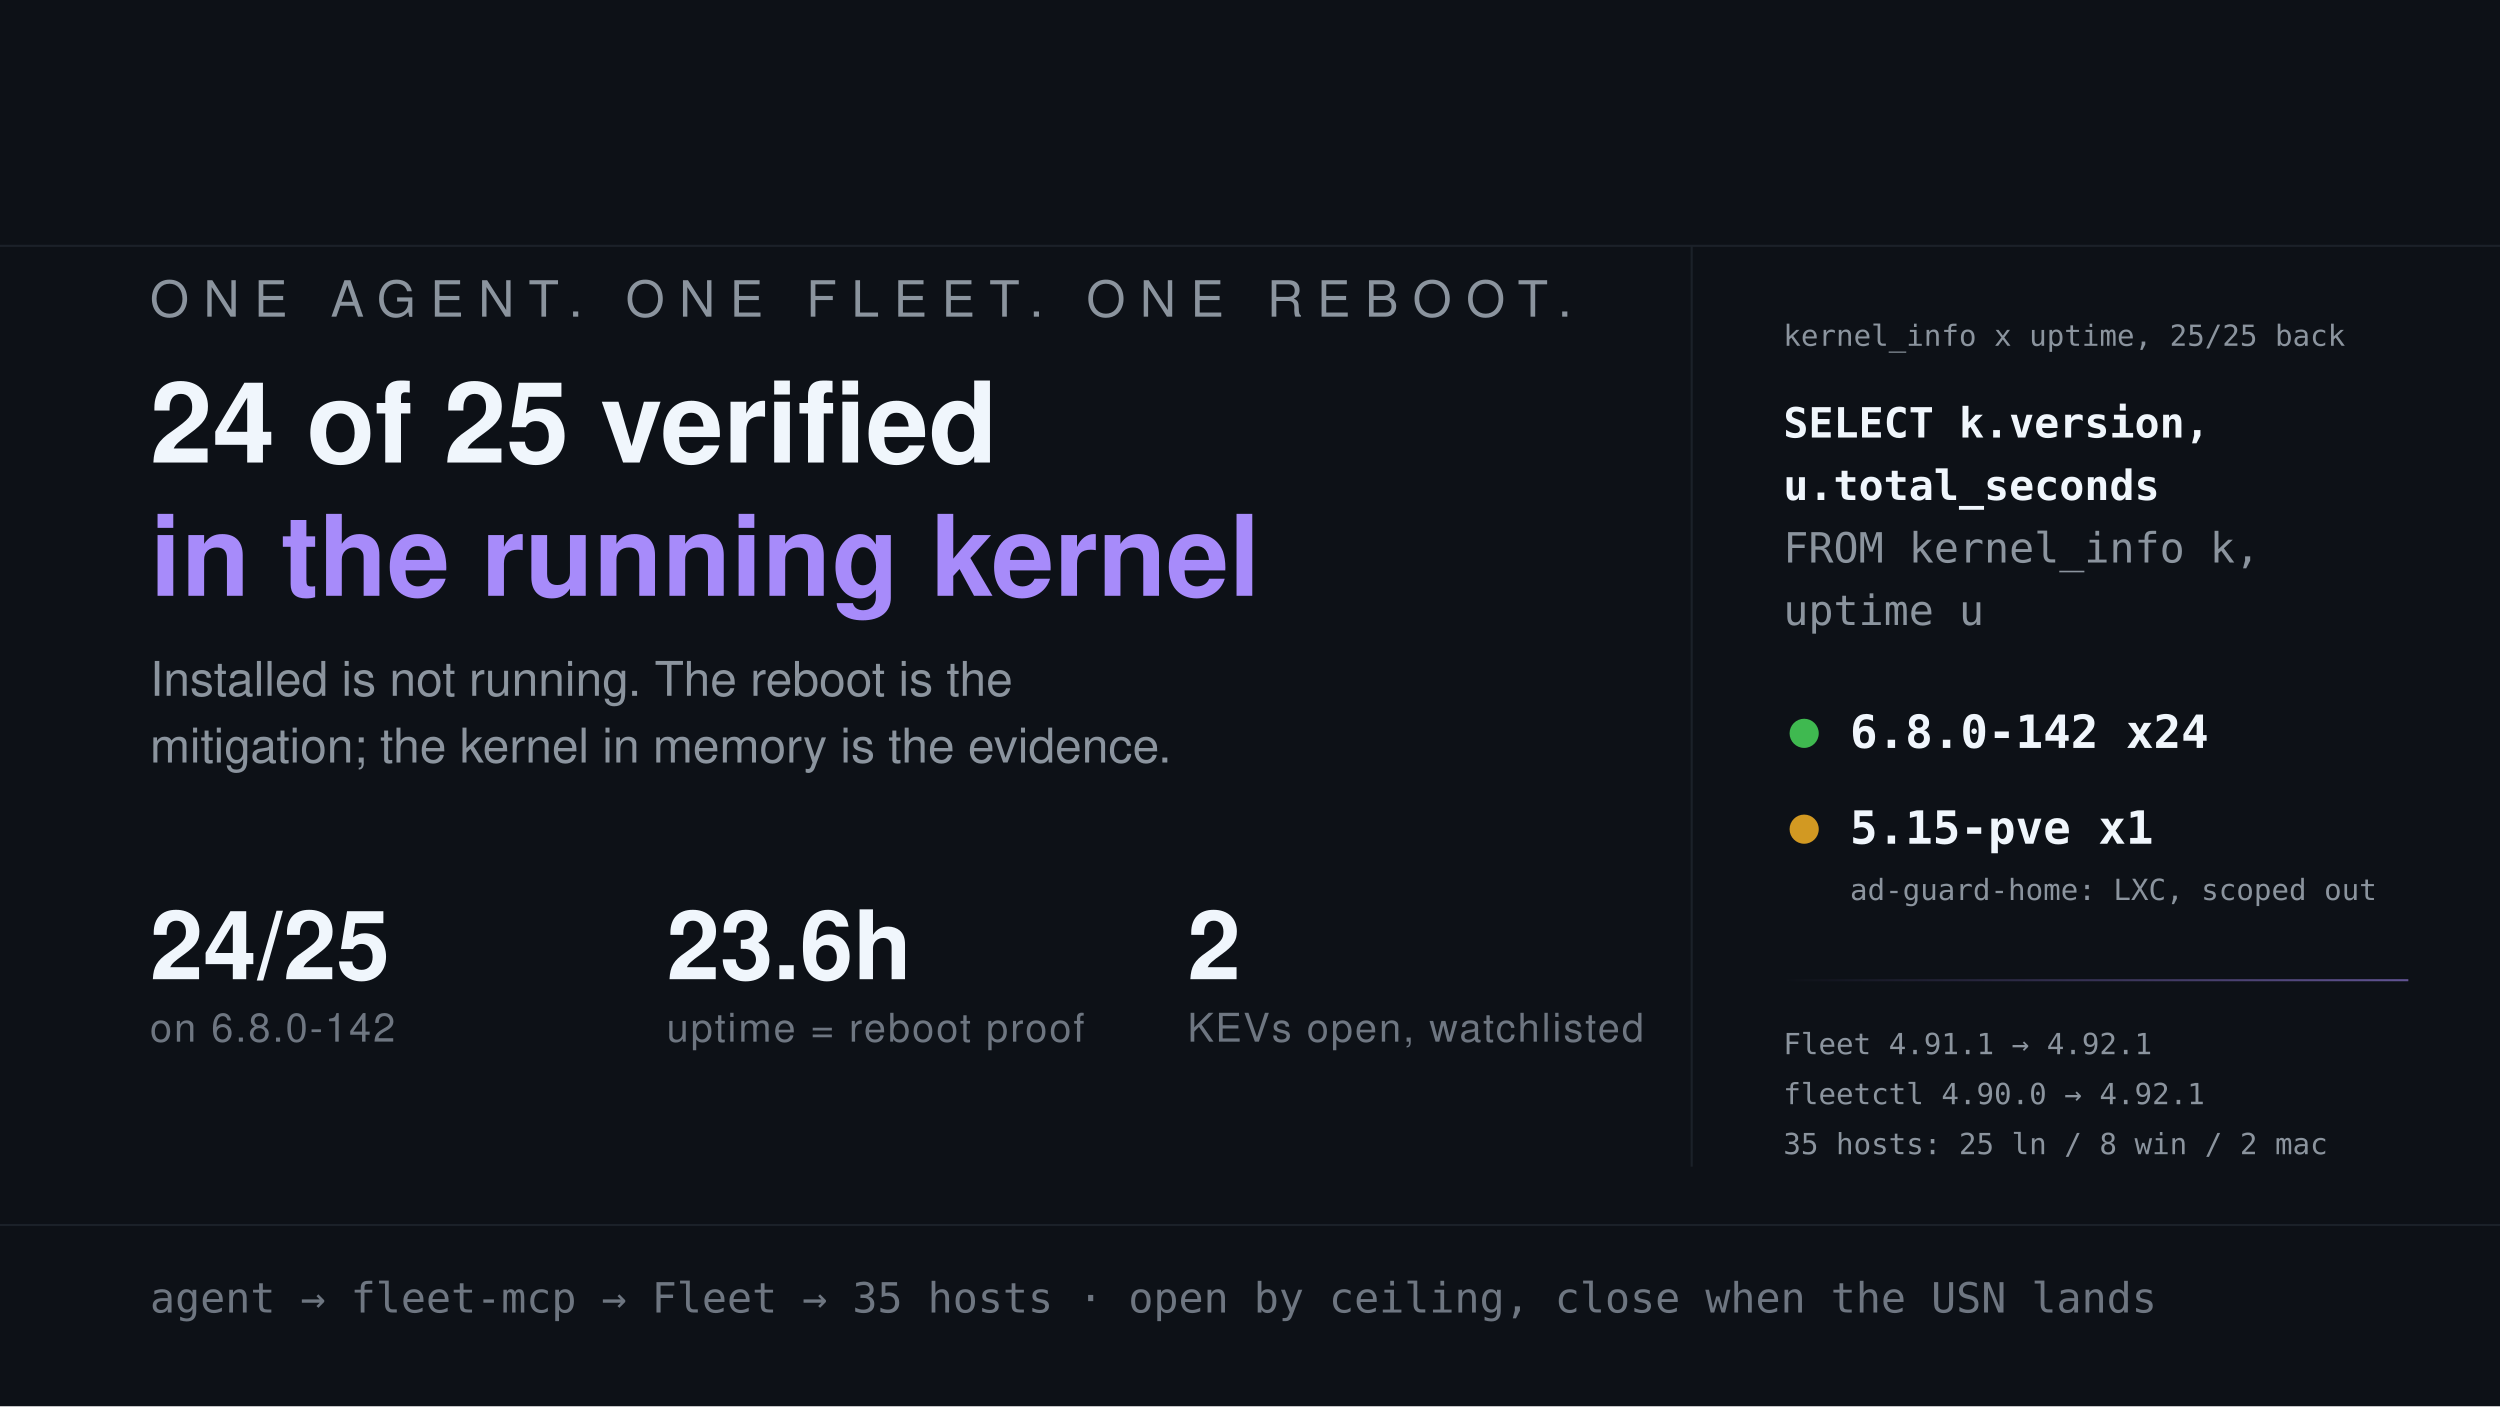
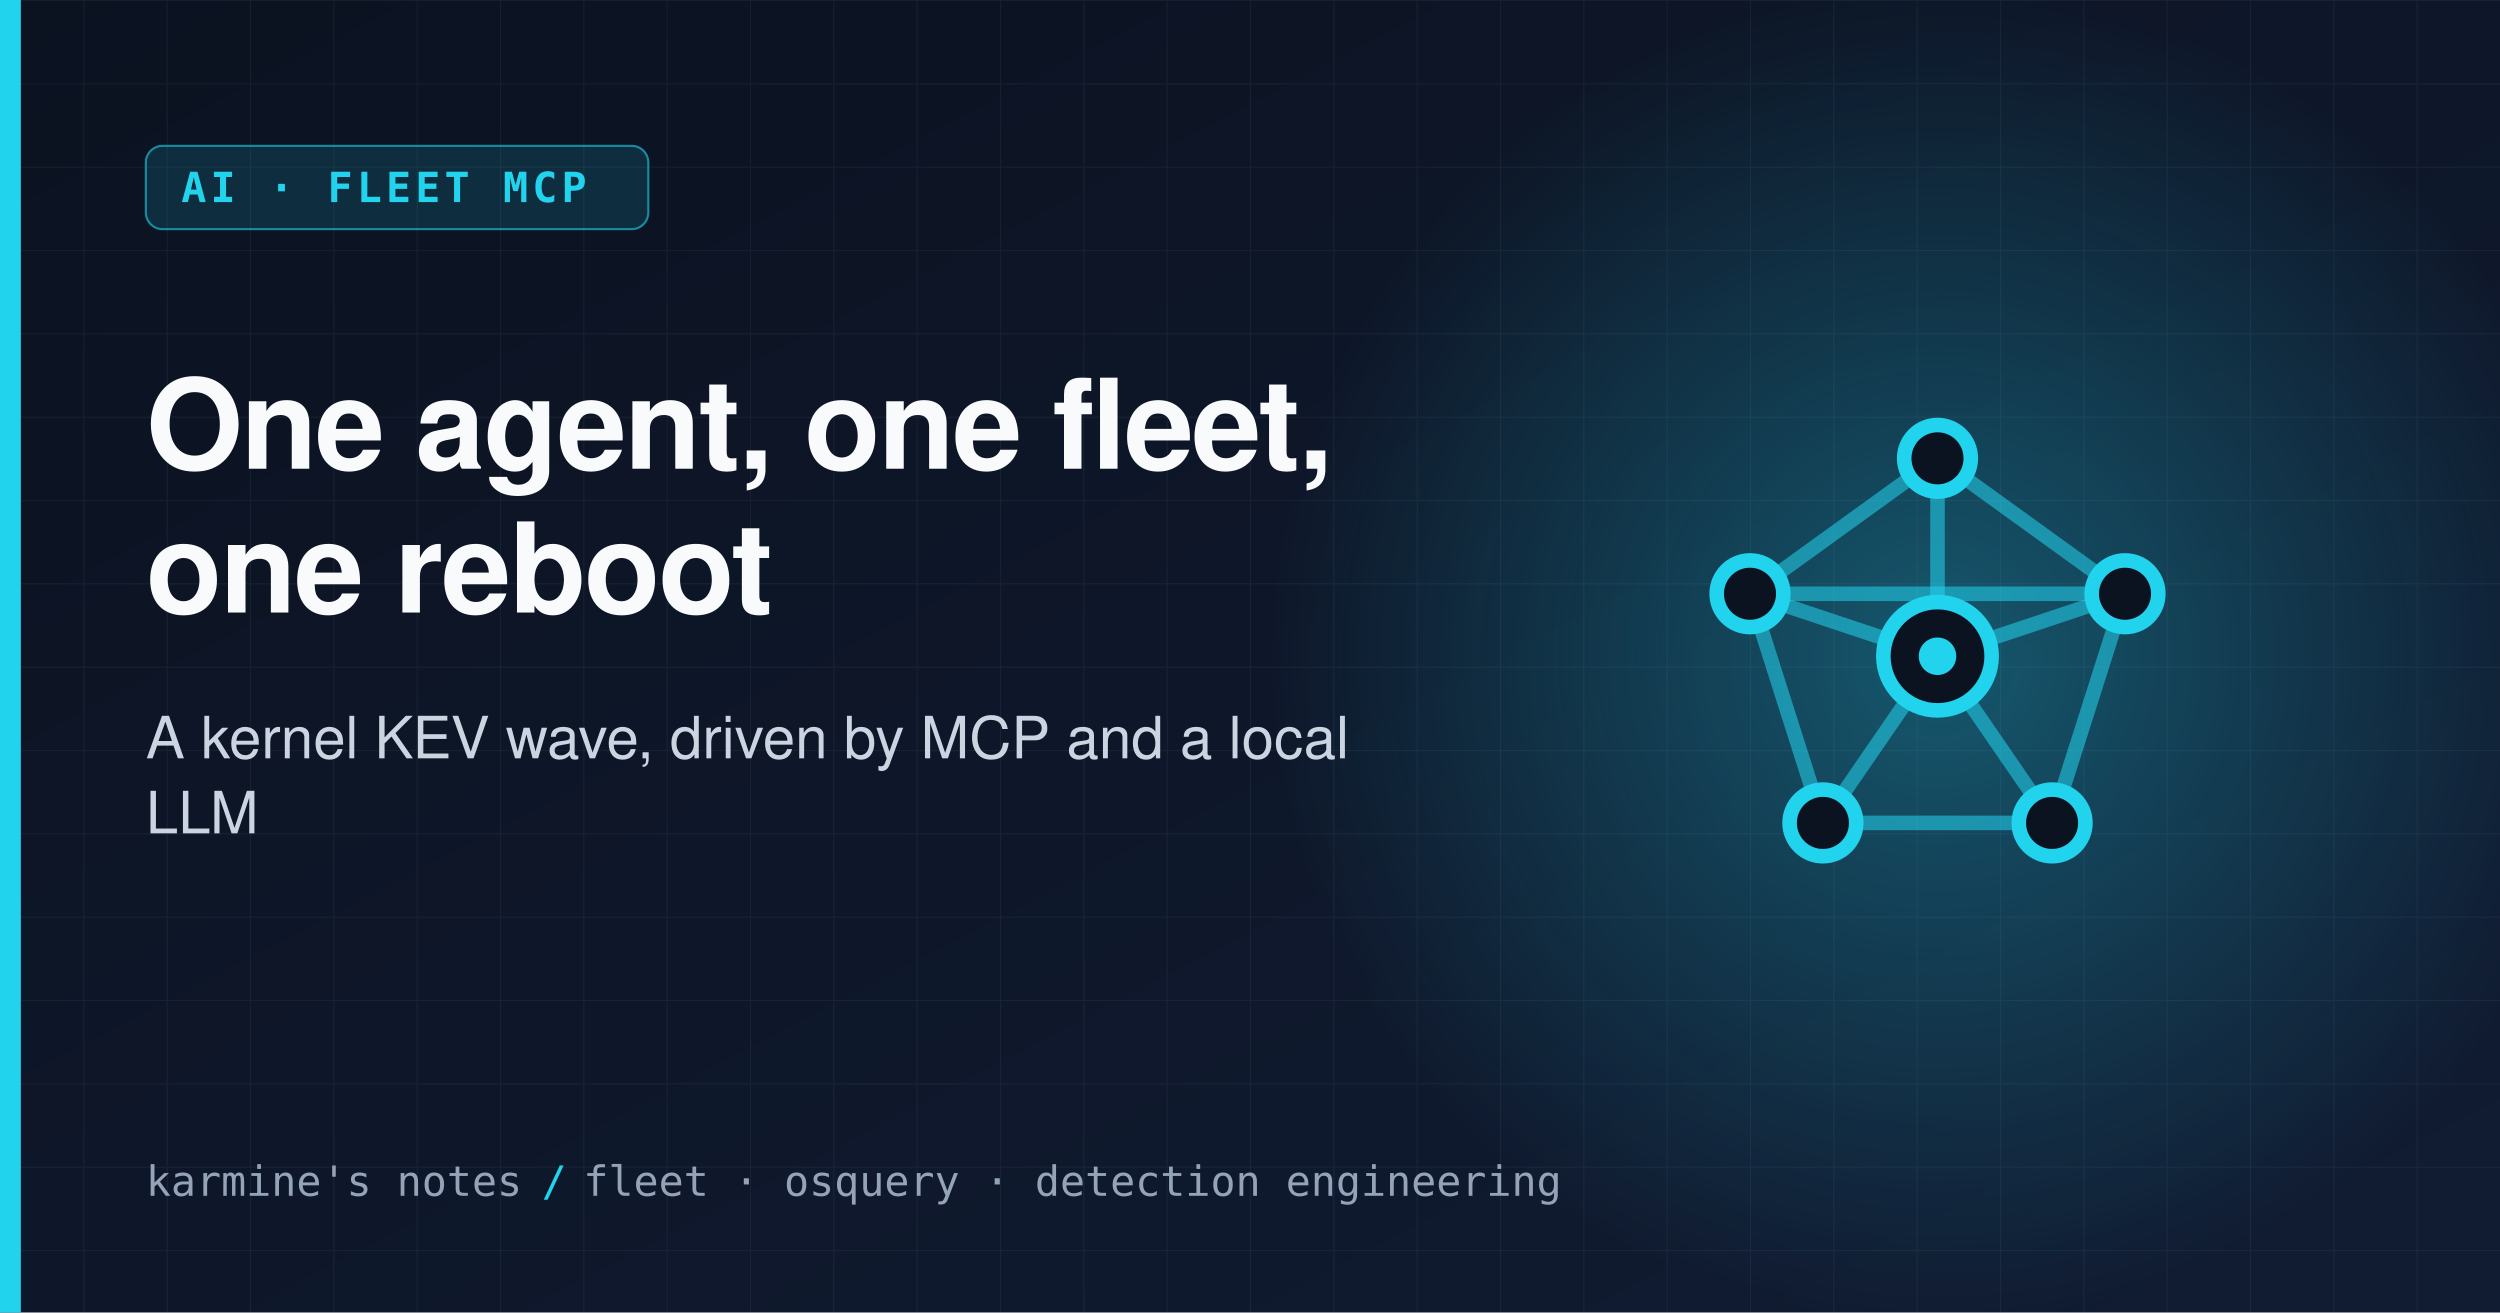
- <svg xmlns="http://www.w3.org/2000/svg" width="1200" height="675" viewBox="0 0 1200 675" role="img" aria-label="Hero: One agent, one fleet, one reboot. 24 of 25 Linux hosts verified on the patched kernel.">
+ <svg xmlns="http://www.w3.org/2000/svg" width="1200" height="630" viewBox="0 0 1200 630" role="img" aria-label="One agent, one fleet, one reboot. A kernel KEV wave, driven by MCP and a local LLM.">
  <defs>
-     <style>
-       .bg      { fill: #0d1117; }
-       .grid    { stroke: #1b2129; stroke-width: 1; }
-       .kicker  { fill: #8b949e; font: 500 24px -apple-system, "Segoe UI", Helvetica, Arial, sans-serif; letter-spacing: 7px; }
-       .h1      { fill: #f0f6fc; font: 700 54px -apple-system, "Segoe UI", Helvetica, Arial, sans-serif; }
-       .h1acc   { fill: #a78bfa; font: 700 54px -apple-system, "Segoe UI", Helvetica, Arial, sans-serif; }
-       .sub     { fill: #8b949e; font: 400 23px -apple-system, "Segoe UI", Helvetica, Arial, sans-serif; }
-       .mono    { font-family: ui-monospace, SFMono-Regular, "SF Mono", Menlo, Consolas, monospace; }
-       .q       { fill: #8b949e; font: 400 20px ui-monospace, SFMono-Regular, "SF Mono", Menlo, Consolas, monospace; }
-       .qacc    { fill: #f0f6fc; font: 600 20px ui-monospace, SFMono-Regular, "SF Mono", Menlo, Consolas, monospace; }
-       .res     { fill: #f0f6fc; font: 600 22px ui-monospace, SFMono-Regular, "SF Mono", Menlo, Consolas, monospace; }
-       .key     { fill: #8b949e; font: 400 14px ui-monospace, SFMono-Regular, "SF Mono", Menlo, Consolas, monospace; }
-       .statnum { fill: #f0f6fc; font: 700 46px -apple-system, "Segoe UI", Helvetica, Arial, sans-serif; }
-       .statlbl { fill: #6e7681; font: 500 19px -apple-system, "Segoe UI", Helvetica, Arial, sans-serif; letter-spacing: 1px; }
-       .ok      { fill: #3fb950; }
-       .warn    { fill: #d29922; }
-       .foot    { fill: #6e7681; font: 400 20px ui-monospace, SFMono-Regular, "SF Mono", Menlo, Consolas, monospace; }
-     </style>
-     <linearGradient id="glow" x1="0" y1="0" x2="1" y2="0">
-       <stop offset="0" stop-color="#a78bfa" stop-opacity="0" />
-       <stop offset="1" stop-color="#a78bfa" stop-opacity="0.55" />
+     <linearGradient id="bg" x1="0" y1="0" x2="1" y2="1">
+       <stop offset="0" stop-color="#0b1220" />
+       <stop offset="1" stop-color="#111c33" />
    </linearGradient>
+     <radialGradient id="glow" cx="0.5" cy="0.5" r="0.5">
+       <stop offset="0" stop-color="#22d3ee" stop-opacity=".34" />
+       <stop offset="1" stop-color="#22d3ee" stop-opacity="0" />
+     </radialGradient>
+     <pattern id="grid" width="40" height="40" patternUnits="userSpaceOnUse">
+       <path d="M40 0H0V40" fill="none" stroke="#94a3b8" stroke-opacity=".08" />
+     </pattern>
  </defs>
-   <rect class="bg" width="1200" height="675" />
-   <g class="grid">
-     <line x1="0" y1="118" x2="1200" y2="118" />
-     <line x1="0" y1="588" x2="1200" y2="588" />
-     <line x1="812" y1="118" x2="812" y2="560" />
+   <rect width="1200" height="630" fill="url(#bg)" />
+   <rect width="1200" height="630" fill="url(#grid)" />
+   <circle cx="930" cy="315" r="320" fill="url(#glow)" />
+   <rect x="0" y="0" width="10" height="630" fill="#22d3ee" />
+   <g font-family="ui-monospace,'JetBrains Mono',Menlo,Consolas,monospace">
+     <rect x="70" y="70" width="241.2" height="40" rx="8" fill="#22d3ee" fill-opacity=".14" stroke="#22d3ee" stroke-opacity=".6" />
+     <text x="87" y="97" font-size="20" font-weight="700" letter-spacing="2" fill="#22d3ee">AI · FLEET MCP</text>
  </g>
-   <text x="72" y="152" class="kicker">ONE AGENT. ONE FLEET. ONE REBOOT.</text>
-   <text x="72" y="222" class="h1">24 of 25 verified</text>
-   <text x="72" y="286" class="h1">
-     <tspan class="h1acc">in the running kernel</tspan>
-   </text>
-   <text x="72" y="334" class="sub">Installed is not running. The reboot is the</text>
-   <text x="72" y="366" class="sub">mitigation; the kernel in memory is the evidence.</text>
-   <g>
-     <text x="72" y="470" class="statnum">24/25</text>
-     <text x="72" y="500" class="statlbl">on 6.8.0-142</text>
-     <text x="320" y="470" class="statnum">23.6h</text>
-     <text x="320" y="500" class="statlbl">uptime = reboot proof</text>
-     <text x="570" y="470" class="statnum">2</text>
-     <text x="570" y="500" class="statlbl">KEVs open, watchlisted</text>
+   <g font-family="system-ui,-apple-system,'Segoe UI',Helvetica,Arial,sans-serif">
+     <text x="70" y="225" font-size="60" font-weight="800" fill="#f8fafc" letter-spacing="-1">
+       <tspan x="70" dy="0">One agent, one fleet,</tspan>
+       <tspan x="70" dy="69">one reboot</tspan>
+     </text>
+     <text x="70" y="364" font-size="28" fill="#cbd5e1">
+       <tspan x="70" dy="0">A kernel KEV wave, driven by MCP and a local</tspan>
+       <tspan x="70" dy="36">LLM</tspan>
+     </text>
  </g>
-   <g>
-     <text x="856" y="166" class="key">kernel_info x uptime, 25/25 back</text>
-     <text x="856" y="210" class="qacc">SELECT k.version,</text>
-     <text x="856" y="240" class="qacc">u.total_seconds</text>
-     <text x="856" y="270" class="q">FROM kernel_info k,</text>
-     <text x="856" y="300" class="q">uptime u</text>
-     <circle cx="866" cy="352" r="7" class="ok" />
-     <text x="888" y="359" class="res">6.8.0-142 x24</text>
-     <circle cx="866" cy="398" r="7" class="warn" />
-     <text x="888" y="405" class="res">5.15-pve x1</text>
-     <text x="888" y="432" class="key">ad-guard-home: LXC, scoped out</text>
-     <rect x="856" y="470" width="300" height="1" fill="url(#glow)" />
-     <text x="856" y="506" class="key">Fleet 4.91.1 → 4.92.1</text>
-     <text x="856" y="530" class="key">fleetctl 4.90.0 → 4.92.1</text>
-     <text x="856" y="554" class="key">35 hosts: 25 ln / 8 win / 2 mac</text>
+   <g font-family="ui-monospace,'JetBrains Mono',Menlo,Consolas,monospace" font-size="20" fill="#94a3b8">
+     <text x="70" y="574">karmine's notes</text>
+     <text x="70" y="574" dx="190" fill="#22d3ee">/</text>
+     <text x="70" y="574" dx="210">fleet · osquery · detection engineering</text>
  </g>
-   <text x="72" y="630" class="foot">agent → fleet-mcp → Fleet → 35 hosts · open by ceiling, close when the USN lands</text>
+   <g transform="translate(930 315)" fill="none">
+     <line x1="0" y1="-95" x2="-90" y2="-30" stroke="#22d3ee" stroke-width="7" stroke-linecap="round" stroke-linejoin="round" opacity=".55" />
+     <line x1="0" y1="-95" x2="90" y2="-30" stroke="#22d3ee" stroke-width="7" stroke-linecap="round" stroke-linejoin="round" opacity=".55" />
+     <line x1="-90" y1="-30" x2="-55" y2="80" stroke="#22d3ee" stroke-width="7" stroke-linecap="round" stroke-linejoin="round" opacity=".55" />
+     <line x1="90" y1="-30" x2="55" y2="80" stroke="#22d3ee" stroke-width="7" stroke-linecap="round" stroke-linejoin="round" opacity=".55" />
+     <line x1="-55" y1="80" x2="55" y2="80" stroke="#22d3ee" stroke-width="7" stroke-linecap="round" stroke-linejoin="round" opacity=".55" />
+     <line x1="0" y1="0" x2="0" y2="-95" stroke="#22d3ee" stroke-width="7" stroke-linecap="round" stroke-linejoin="round" opacity=".55" />
+     <line x1="0" y1="0" x2="-90" y2="-30" stroke="#22d3ee" stroke-width="7" stroke-linecap="round" stroke-linejoin="round" opacity=".55" />
+     <line x1="0" y1="0" x2="90" y2="-30" stroke="#22d3ee" stroke-width="7" stroke-linecap="round" stroke-linejoin="round" opacity=".55" />
+     <line x1="0" y1="0" x2="-55" y2="80" stroke="#22d3ee" stroke-width="7" stroke-linecap="round" stroke-linejoin="round" opacity=".55" />
+     <line x1="0" y1="0" x2="55" y2="80" stroke="#22d3ee" stroke-width="7" stroke-linecap="round" stroke-linejoin="round" opacity=".55" />
+     <line x1="-90" y1="-30" x2="90" y2="-30" stroke="#22d3ee" stroke-width="7" stroke-linecap="round" stroke-linejoin="round" opacity=".55" />
+     <circle cx="0" cy="-95" r="16" fill="#0b1220" stroke="#22d3ee" stroke-width="7" stroke-linecap="round" stroke-linejoin="round" />
+     <circle cx="-90" cy="-30" r="16" fill="#0b1220" stroke="#22d3ee" stroke-width="7" stroke-linecap="round" stroke-linejoin="round" />
+     <circle cx="90" cy="-30" r="16" fill="#0b1220" stroke="#22d3ee" stroke-width="7" stroke-linecap="round" stroke-linejoin="round" />
+     <circle cx="-55" cy="80" r="16" fill="#0b1220" stroke="#22d3ee" stroke-width="7" stroke-linecap="round" stroke-linejoin="round" />
+     <circle cx="55" cy="80" r="16" fill="#0b1220" stroke="#22d3ee" stroke-width="7" stroke-linecap="round" stroke-linejoin="round" />
+     <circle cx="0" cy="0" r="26" fill="#0b1220" stroke="#22d3ee" stroke-width="7" stroke-linecap="round" stroke-linejoin="round" />
+     <circle cx="0" cy="0" r="9" fill="#22d3ee" />
+   </g>
</svg>
